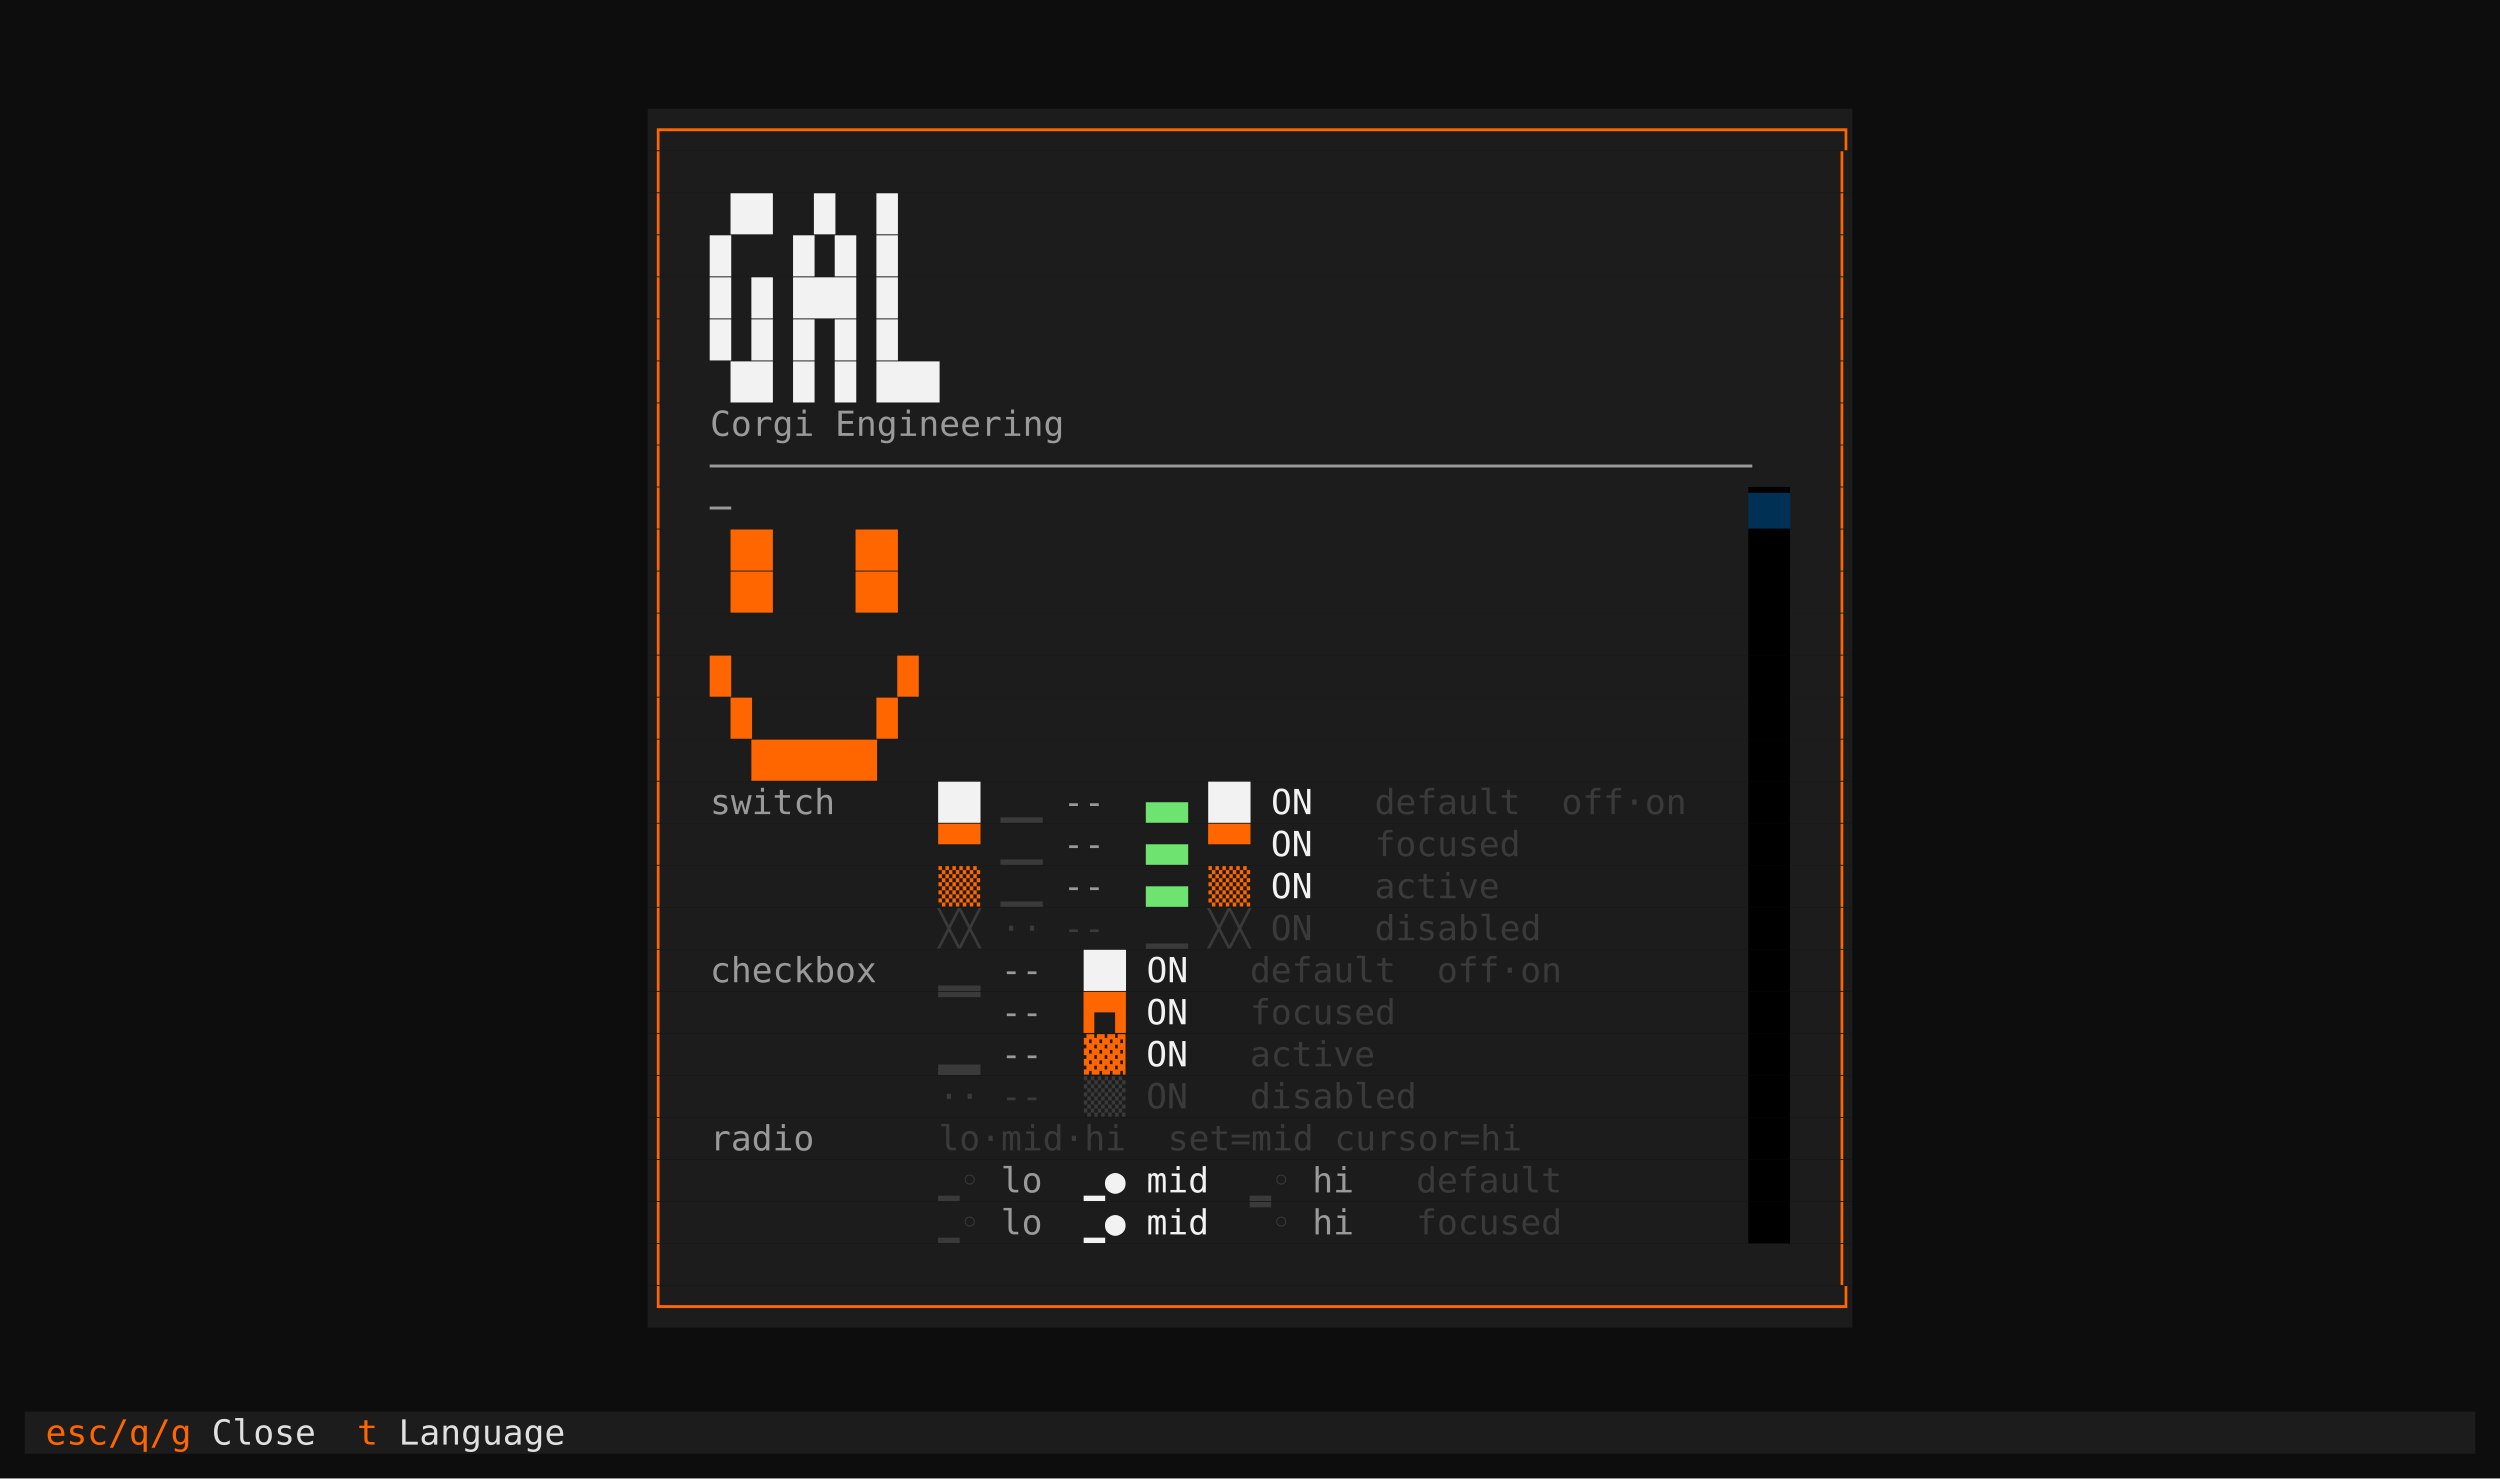
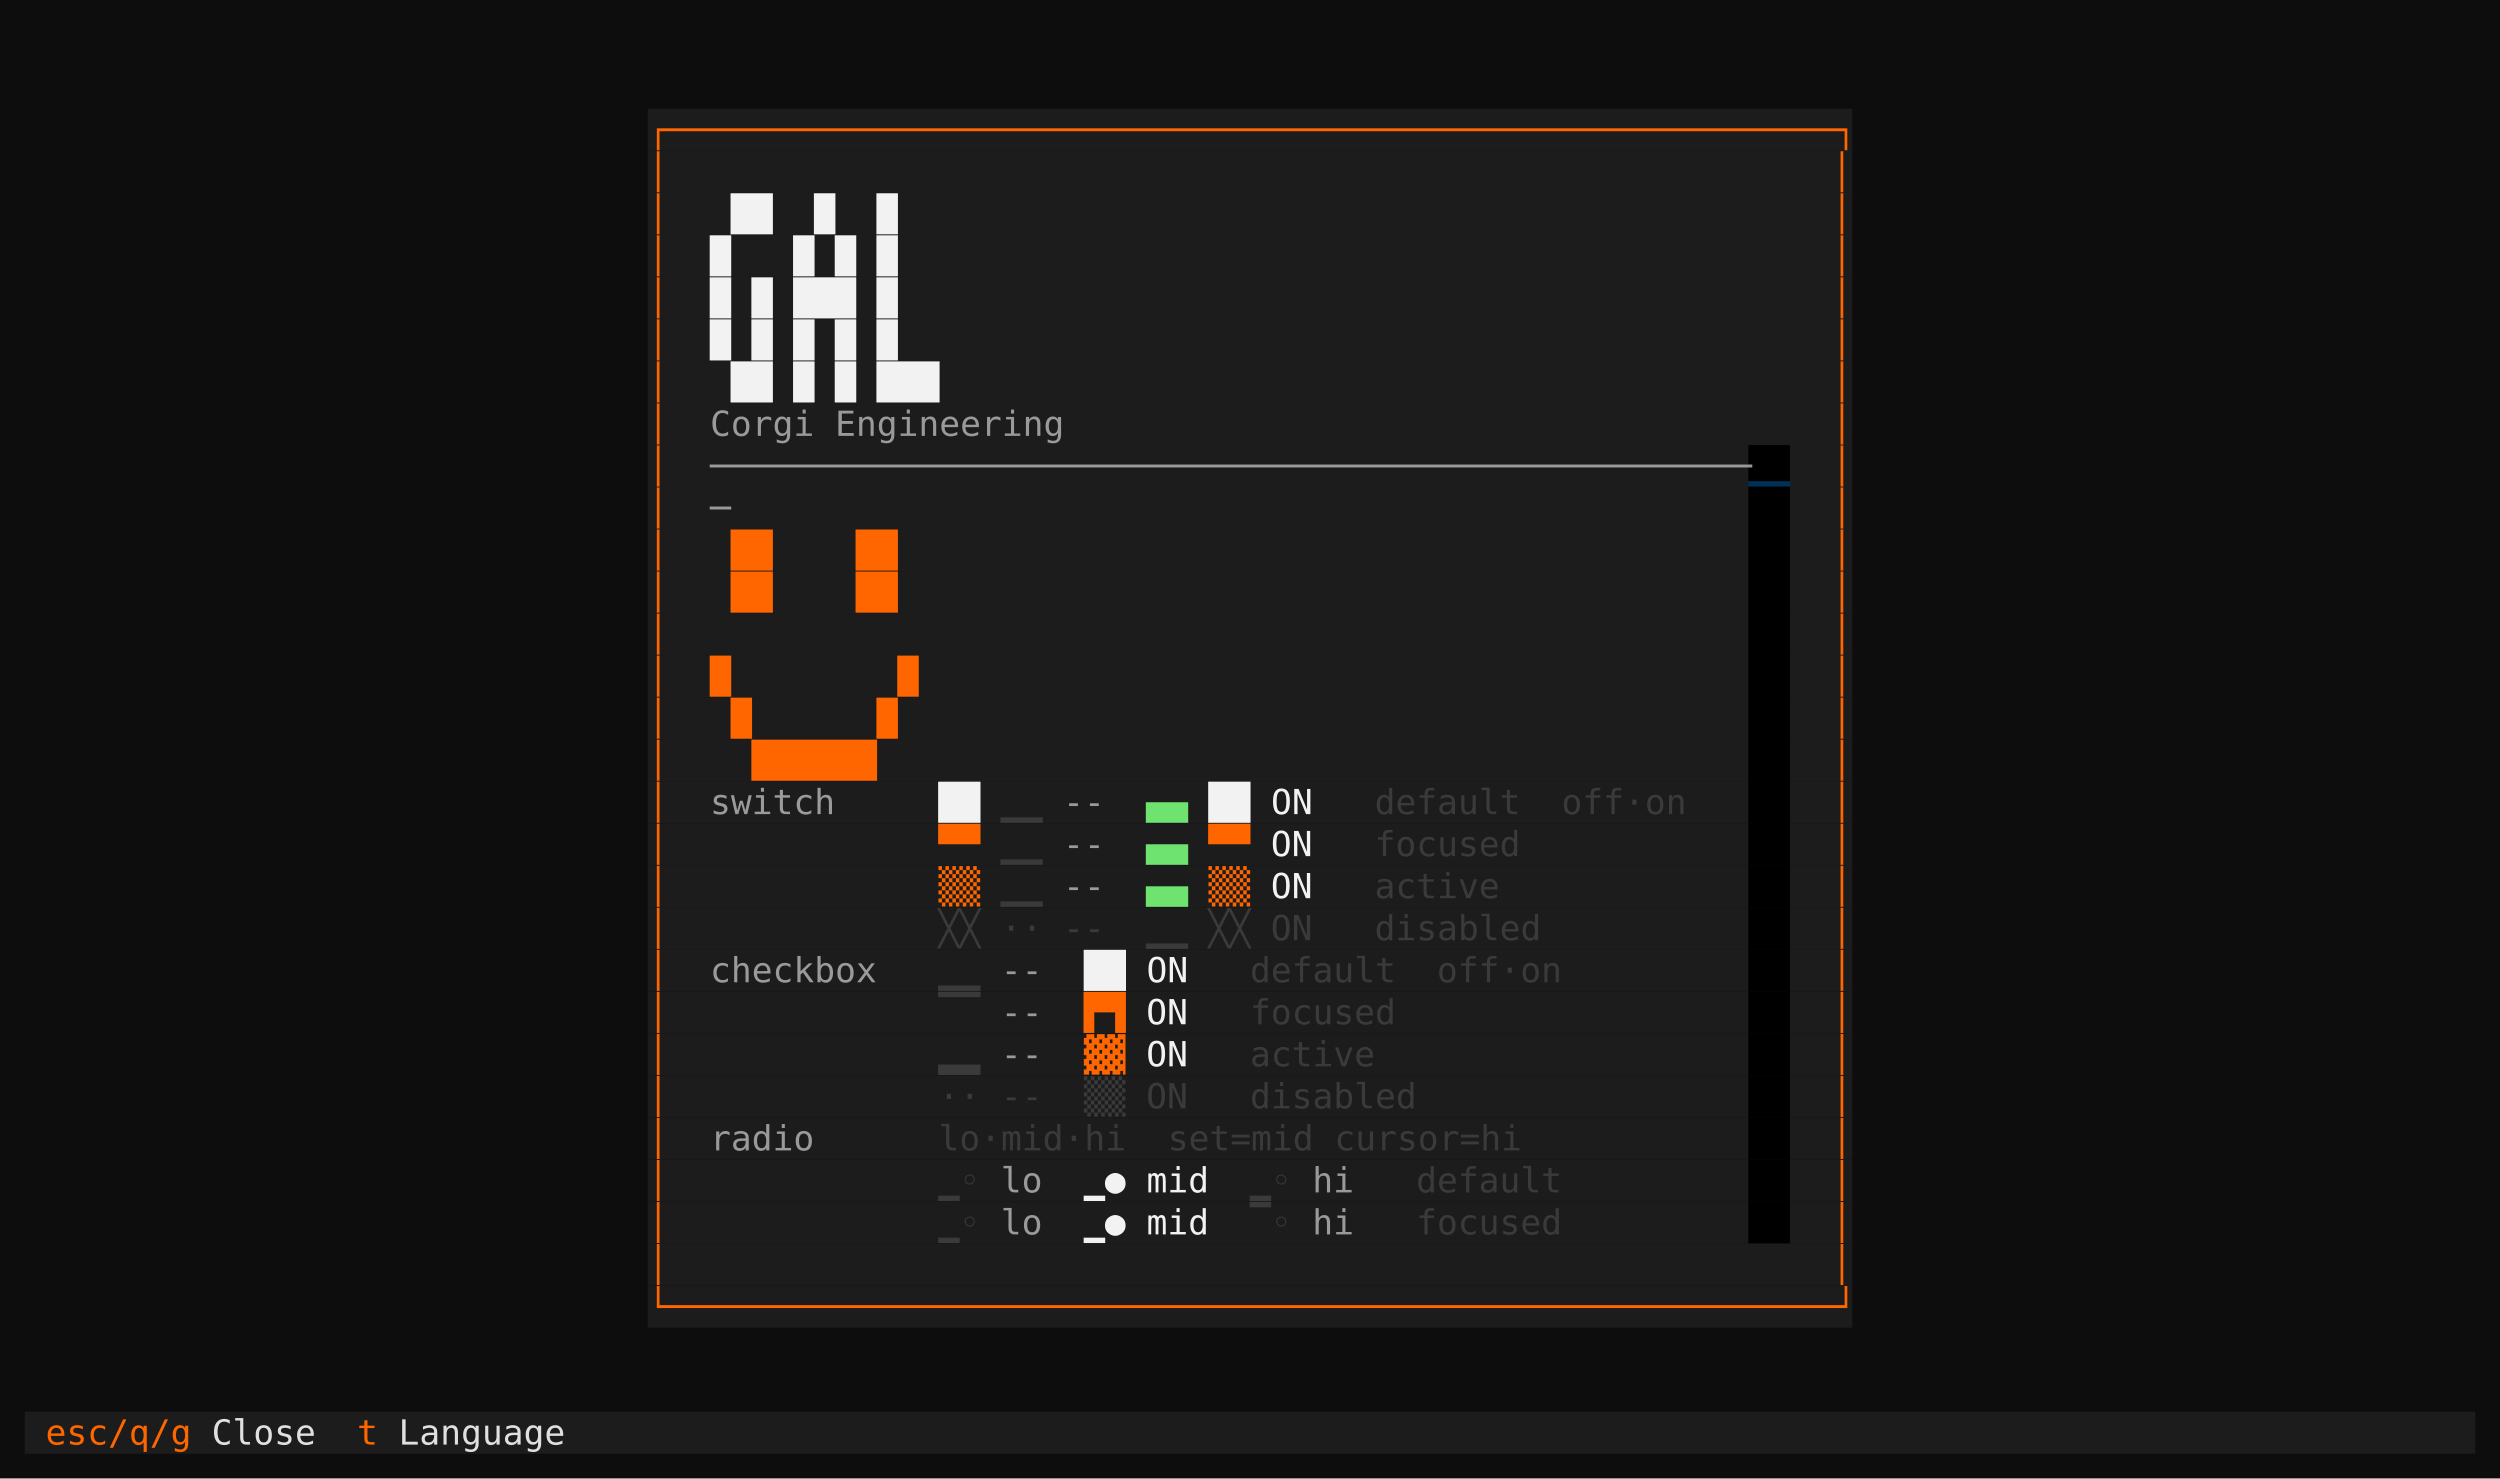
<svg xmlns="http://www.w3.org/2000/svg" viewBox="0 0 1011.2 598.0" role="img" aria-label="taskboard · corgi · components">
  <rect width="1011.2" height="598.0" fill="#0d0d0d" />
  <g font-family="ui-monospace,SFMono-Regular,'DejaVu Sans Mono','Cascadia Mono',Menlo,Consolas,'Liberation Mono',monospace" font-size="14.0" xml:space="preserve" style="white-space:pre;font-variant-ligatures:none">
    <rect x="262.0" y="44.0" width="487.2" height="17.0" fill="#1c1c1c" />
    <text x="262.0" y="57.3" fill="#ff6600">┌────────────────────────────────────────────────────────┐</text>
    <rect x="262.0" y="61.0" width="487.2" height="17.0" fill="#1c1c1c" />
    <text x="262.0" y="74.3" fill="#ff6600">│</text>
    <text x="740.8" y="74.3" fill="#ff6600">│</text>
    <rect x="262.0" y="78.0" width="487.2" height="17.0" fill="#1c1c1c" />
    <text x="262.0" y="91.3" fill="#ff6600">│</text>
    <text x="287.2" y="91.3" fill="#f2f2f2"> ██  █  █  </text>
    <text x="740.8" y="91.3" fill="#ff6600">│</text>
    <rect x="262.0" y="95.0" width="487.2" height="17.0" fill="#1c1c1c" />
    <text x="262.0" y="108.3" fill="#ff6600">│</text>
    <text x="287.2" y="108.3" fill="#f2f2f2">█   █ █ █  </text>
    <text x="740.8" y="108.3" fill="#ff6600">│</text>
    <rect x="262.0" y="112.0" width="487.2" height="17.0" fill="#1c1c1c" />
    <text x="262.0" y="125.3" fill="#ff6600">│</text>
    <text x="287.2" y="125.3" fill="#f2f2f2">█ █ ███ █  </text>
    <text x="740.8" y="125.3" fill="#ff6600">│</text>
    <rect x="262.0" y="129.0" width="487.2" height="17.0" fill="#1c1c1c" />
    <text x="262.0" y="142.3" fill="#ff6600">│</text>
    <text x="287.2" y="142.3" fill="#f2f2f2">█ █ █ █ █  </text>
    <text x="740.8" y="142.3" fill="#ff6600">│</text>
    <rect x="262.0" y="146.0" width="487.2" height="17.0" fill="#1c1c1c" />
    <text x="262.0" y="159.3" fill="#ff6600">│</text>
    <text x="287.2" y="159.3" fill="#f2f2f2"> ██ █ █ ███</text>
    <text x="740.8" y="159.3" fill="#ff6600">│</text>
    <rect x="262.0" y="163.0" width="487.2" height="17.0" fill="#1c1c1c" />
    <text x="262.0" y="176.3" fill="#ff6600">│</text>
    <text x="287.2" y="176.3" fill="#9a9a9a">Corgi Engineering</text>
    <text x="740.8" y="176.3" fill="#ff6600">│</text>
-     <rect x="262.0" y="180.0" width="487.2" height="17.0" fill="#1c1c1c" />
+     <rect x="262.0" y="180.0" width="445.2" height="17.0" fill="#1c1c1c" />
+     <rect x="707.2" y="180.0" width="16.8" height="17.0" fill="#000000" />
+     <rect x="724.0" y="180.0" width="25.2" height="17.0" fill="#1c1c1c" />
    <text x="262.0" y="193.3" fill="#ff6600">│</text>
    <text x="287.2" y="193.3" fill="#9a9a9a">──────────────────────────────────────────────────</text>
+     <text x="707.2" y="193.3" fill="#003054">▁▁</text>
    <text x="740.8" y="193.3" fill="#ff6600">│</text>
    <rect x="262.0" y="197.0" width="445.2" height="17.0" fill="#1c1c1c" />
    <rect x="707.2" y="197.0" width="16.8" height="17.0" fill="#000000" />
    <rect x="724.0" y="197.0" width="25.2" height="17.0" fill="#1c1c1c" />
    <text x="262.0" y="210.3" fill="#ff6600">│</text>
    <text x="287.2" y="210.3" fill="#9a9a9a">─</text>
-     <text x="707.2" y="210.3" fill="#003054">▇▇</text>
    <text x="740.8" y="210.3" fill="#ff6600">│</text>
    <rect x="262.0" y="214.0" width="445.2" height="17.0" fill="#1c1c1c" />
    <rect x="707.2" y="214.0" width="16.8" height="17.0" fill="#000000" />
    <rect x="724.0" y="214.0" width="25.2" height="17.0" fill="#1c1c1c" />
    <text x="262.0" y="227.3" fill="#ff6600">│</text>
    <text x="287.2" y="227.3" fill="#ff6600"> ██    ██ </text>
    <text x="740.8" y="227.3" fill="#ff6600">│</text>
    <rect x="262.0" y="231.0" width="445.2" height="17.0" fill="#1c1c1c" />
    <rect x="707.2" y="231.0" width="16.8" height="17.0" fill="#000000" />
    <rect x="724.0" y="231.0" width="25.2" height="17.0" fill="#1c1c1c" />
    <text x="262.0" y="244.3" fill="#ff6600">│</text>
    <text x="287.2" y="244.3" fill="#ff6600"> ██    ██ </text>
    <text x="740.8" y="244.3" fill="#ff6600">│</text>
    <rect x="262.0" y="248.0" width="445.2" height="17.0" fill="#1c1c1c" />
    <rect x="707.2" y="248.0" width="16.8" height="17.0" fill="#000000" />
    <rect x="724.0" y="248.0" width="25.2" height="17.0" fill="#1c1c1c" />
    <text x="262.0" y="261.3" fill="#ff6600">│</text>
    <text x="740.8" y="261.3" fill="#ff6600">│</text>
    <rect x="262.0" y="265.0" width="445.2" height="17.0" fill="#1c1c1c" />
    <rect x="707.2" y="265.0" width="16.8" height="17.0" fill="#000000" />
    <rect x="724.0" y="265.0" width="25.2" height="17.0" fill="#1c1c1c" />
    <text x="262.0" y="278.3" fill="#ff6600">│</text>
    <text x="287.2" y="278.3" fill="#ff6600">█        █</text>
    <text x="740.8" y="278.3" fill="#ff6600">│</text>
    <rect x="262.0" y="282.0" width="445.2" height="17.0" fill="#1c1c1c" />
    <rect x="707.2" y="282.0" width="16.8" height="17.0" fill="#000000" />
    <rect x="724.0" y="282.0" width="25.2" height="17.0" fill="#1c1c1c" />
    <text x="262.0" y="295.3" fill="#ff6600">│</text>
    <text x="287.2" y="295.3" fill="#ff6600"> █      █ </text>
    <text x="740.8" y="295.3" fill="#ff6600">│</text>
    <rect x="262.0" y="299.0" width="445.2" height="17.0" fill="#1c1c1c" />
    <rect x="707.2" y="299.0" width="16.8" height="17.0" fill="#000000" />
    <rect x="724.0" y="299.0" width="25.2" height="17.0" fill="#1c1c1c" />
    <text x="262.0" y="312.3" fill="#ff6600">│</text>
    <text x="287.2" y="312.3" fill="#ff6600">  ██████  </text>
    <text x="740.8" y="312.3" fill="#ff6600">│</text>
    <rect x="262.0" y="316.0" width="445.2" height="17.0" fill="#1c1c1c" />
    <rect x="707.2" y="316.0" width="16.8" height="17.0" fill="#000000" />
    <rect x="724.0" y="316.0" width="25.2" height="17.0" fill="#1c1c1c" />
    <text x="262.0" y="329.3" fill="#ff6600">│</text>
    <text x="287.2" y="329.3" fill="#9a9a9a">switch     </text>
    <text x="379.6" y="329.3" fill="#f2f2f2">██ </text>
    <text x="404.8" y="329.3" fill="#3a3a3a">▁▁</text>
    <text x="430.0" y="329.3" fill="#9a9a9a">--</text>
    <text x="463.6" y="329.3" fill="#6fe36f">▄▄</text>
    <text x="480.4" y="329.3" fill="#f2f2f2"> ██ ON   </text>
    <text x="556.0" y="329.3" fill="#3a3a3a">default</text>
    <text x="631.6" y="329.3" fill="#3a3a3a">off·on</text>
    <text x="740.8" y="329.3" fill="#ff6600">│</text>
    <rect x="262.0" y="333.0" width="445.2" height="17.0" fill="#1c1c1c" />
    <rect x="707.2" y="333.0" width="16.8" height="17.0" fill="#000000" />
    <rect x="724.0" y="333.0" width="25.2" height="17.0" fill="#1c1c1c" />
    <text x="262.0" y="346.3" fill="#ff6600">│</text>
    <text x="379.6" y="346.3" fill="#ff6600">▀▀</text>
    <text x="404.8" y="346.3" fill="#3a3a3a">▁▁</text>
    <text x="430.0" y="346.3" fill="#9a9a9a">--</text>
    <text x="463.6" y="346.3" fill="#6fe36f">▄▄</text>
    <text x="488.8" y="346.3" fill="#ff6600">▀▀</text>
    <text x="505.6" y="346.3" fill="#f2f2f2"> ON   </text>
    <text x="556.0" y="346.3" fill="#3a3a3a">focused</text>
    <text x="740.8" y="346.3" fill="#ff6600">│</text>
    <rect x="262.0" y="350.0" width="445.2" height="17.0" fill="#1c1c1c" />
    <rect x="707.2" y="350.0" width="16.8" height="17.0" fill="#000000" />
    <rect x="724.0" y="350.0" width="25.2" height="17.0" fill="#1c1c1c" />
    <text x="262.0" y="363.3" fill="#ff6600">│</text>
    <text x="379.6" y="363.3" fill="#ff6600">▒▒</text>
    <text x="404.8" y="363.3" fill="#3a3a3a">▁▁</text>
    <text x="430.0" y="363.3" fill="#9a9a9a">--</text>
    <text x="463.6" y="363.3" fill="#6fe36f">▄▄</text>
    <text x="488.8" y="363.3" fill="#ff6600">▒▒</text>
    <text x="505.6" y="363.3" fill="#f2f2f2"> ON   </text>
    <text x="556.0" y="363.3" fill="#3a3a3a">active</text>
    <text x="740.8" y="363.3" fill="#ff6600">│</text>
    <rect x="262.0" y="367.0" width="445.2" height="17.0" fill="#1c1c1c" />
    <rect x="707.2" y="367.0" width="16.8" height="17.0" fill="#000000" />
    <rect x="724.0" y="367.0" width="25.2" height="17.0" fill="#1c1c1c" />
    <text x="262.0" y="380.3" fill="#ff6600">│</text>
    <text x="379.6" y="380.3" fill="#3a3a3a">╳╳</text>
    <text x="404.8" y="380.3" fill="#3a3a3a">··</text>
    <text x="430.0" y="380.3" fill="#3a3a3a">--</text>
    <text x="463.6" y="380.3" fill="#3a3a3a">▁▁</text>
    <text x="488.8" y="380.3" fill="#3a3a3a">╳╳</text>
    <text x="514.0" y="380.3" fill="#3a3a3a">ON</text>
    <text x="556.0" y="380.3" fill="#3a3a3a">disabled</text>
    <text x="740.8" y="380.3" fill="#ff6600">│</text>
    <rect x="262.0" y="384.0" width="445.2" height="17.0" fill="#1c1c1c" />
    <rect x="707.2" y="384.0" width="16.8" height="17.0" fill="#000000" />
    <rect x="724.0" y="384.0" width="25.2" height="17.0" fill="#1c1c1c" />
    <text x="262.0" y="397.3" fill="#ff6600">│</text>
    <text x="287.2" y="397.3" fill="#9a9a9a">checkbox   </text>
    <text x="379.6" y="397.3" fill="#3a3a3a">▁▁</text>
    <text x="404.8" y="397.3" fill="#9a9a9a">--</text>
    <text x="421.6" y="397.3" fill="#f2f2f2">  ██ ON   </text>
    <text x="505.6" y="397.3" fill="#3a3a3a">default</text>
    <text x="581.2" y="397.3" fill="#3a3a3a">off·on</text>
    <text x="740.8" y="397.3" fill="#ff6600">│</text>
    <rect x="262.0" y="401.0" width="445.2" height="17.0" fill="#1c1c1c" />
    <rect x="707.2" y="401.0" width="16.8" height="17.0" fill="#000000" />
    <rect x="724.0" y="401.0" width="25.2" height="17.0" fill="#1c1c1c" />
    <text x="262.0" y="414.3" fill="#ff6600">│</text>
    <text x="379.6" y="414.3" fill="#3a3a3a">▔▔</text>
    <text x="404.8" y="414.3" fill="#9a9a9a">--</text>
    <text x="438.4" y="414.3" fill="#ff6600">▛▜</text>
    <text x="455.2" y="414.3" fill="#f2f2f2"> ON   </text>
    <text x="505.6" y="414.3" fill="#3a3a3a">focused</text>
    <text x="740.8" y="414.3" fill="#ff6600">│</text>
    <rect x="262.0" y="418.0" width="445.2" height="17.0" fill="#1c1c1c" />
    <rect x="707.2" y="418.0" width="16.8" height="17.0" fill="#000000" />
    <rect x="724.0" y="418.0" width="25.2" height="17.0" fill="#1c1c1c" />
    <text x="262.0" y="431.3" fill="#ff6600">│</text>
    <text x="379.6" y="431.3" fill="#3a3a3a">▂▂</text>
    <text x="404.8" y="431.3" fill="#9a9a9a">--</text>
    <text x="438.4" y="431.3" fill="#ff6600">▓▓</text>
    <text x="455.2" y="431.3" fill="#f2f2f2"> ON   </text>
    <text x="505.6" y="431.3" fill="#3a3a3a">active</text>
    <text x="740.8" y="431.3" fill="#ff6600">│</text>
    <rect x="262.0" y="435.0" width="445.2" height="17.0" fill="#1c1c1c" />
    <rect x="707.2" y="435.0" width="16.8" height="17.0" fill="#000000" />
    <rect x="724.0" y="435.0" width="25.2" height="17.0" fill="#1c1c1c" />
    <text x="262.0" y="448.3" fill="#ff6600">│</text>
    <text x="379.6" y="448.3" fill="#3a3a3a">··</text>
    <text x="404.8" y="448.3" fill="#3a3a3a">--</text>
    <text x="438.4" y="448.3" fill="#3a3a3a">▒▒</text>
    <text x="463.6" y="448.3" fill="#3a3a3a">ON</text>
    <text x="505.6" y="448.3" fill="#3a3a3a">disabled</text>
    <text x="740.8" y="448.3" fill="#ff6600">│</text>
    <rect x="262.0" y="452.0" width="445.2" height="17.0" fill="#1c1c1c" />
    <rect x="707.2" y="452.0" width="16.8" height="17.0" fill="#000000" />
    <rect x="724.0" y="452.0" width="25.2" height="17.0" fill="#1c1c1c" />
    <text x="262.0" y="465.3" fill="#ff6600">│</text>
    <text x="287.2" y="465.3" fill="#9a9a9a">radio      </text>
    <text x="379.6" y="465.3" fill="#3a3a3a">lo·mid·hi  set=mid cursor=hi</text>
    <text x="740.8" y="465.3" fill="#ff6600">│</text>
    <rect x="262.0" y="469.0" width="445.2" height="17.0" fill="#1c1c1c" />
    <rect x="707.2" y="469.0" width="16.8" height="17.0" fill="#000000" />
    <rect x="724.0" y="469.0" width="25.2" height="17.0" fill="#1c1c1c" />
    <text x="262.0" y="482.3" fill="#ff6600">│</text>
    <text x="379.6" y="482.3" fill="#3a3a3a">▁◦</text>
    <text x="404.8" y="482.3" fill="#9a9a9a">lo</text>
    <text x="421.6" y="482.3" fill="#f2f2f2">  ▁● mid  </text>
    <text x="505.6" y="482.3" fill="#3a3a3a">▁◦</text>
    <text x="530.8" y="482.3" fill="#9a9a9a">hi</text>
    <text x="572.8" y="482.3" fill="#3a3a3a">default</text>
    <text x="740.8" y="482.3" fill="#ff6600">│</text>
    <rect x="262.0" y="486.0" width="445.2" height="17.0" fill="#1c1c1c" />
    <rect x="707.2" y="486.0" width="16.8" height="17.0" fill="#000000" />
    <rect x="724.0" y="486.0" width="25.2" height="17.0" fill="#1c1c1c" />
    <text x="262.0" y="499.3" fill="#ff6600">│</text>
    <text x="379.6" y="499.3" fill="#3a3a3a">▁◦</text>
    <text x="404.8" y="499.3" fill="#9a9a9a">lo</text>
    <text x="421.6" y="499.3" fill="#f2f2f2">  ▁● mid  </text>
    <text x="505.6" y="499.3" fill="#3a3a3a">▔◦</text>
    <text x="530.8" y="499.3" fill="#9a9a9a">hi</text>
    <text x="572.8" y="499.3" fill="#3a3a3a">focused</text>
    <text x="740.8" y="499.3" fill="#ff6600">│</text>
    <rect x="262.0" y="503.0" width="487.2" height="17.0" fill="#1c1c1c" />
    <text x="262.0" y="516.3" fill="#ff6600">│</text>
    <text x="740.8" y="516.3" fill="#ff6600">│</text>
    <rect x="262.0" y="520.0" width="487.2" height="17.0" fill="#1c1c1c" />
    <text x="262.0" y="533.3" fill="#ff6600">└────────────────────────────────────────────────────────┘</text>
    <rect x="10.0" y="571.0" width="991.2" height="17.0" fill="#1c1c1c" />
    <text x="10.0" y="584.3" fill="#ff6600"> esc/q/g </text>
    <text x="85.6" y="584.3" fill="#e0e0e0">Close </text>
    <text x="136.0" y="584.3" fill="#ff6600"> t </text>
    <text x="161.2" y="584.3" fill="#e0e0e0">Language </text>
  </g>
</svg>
